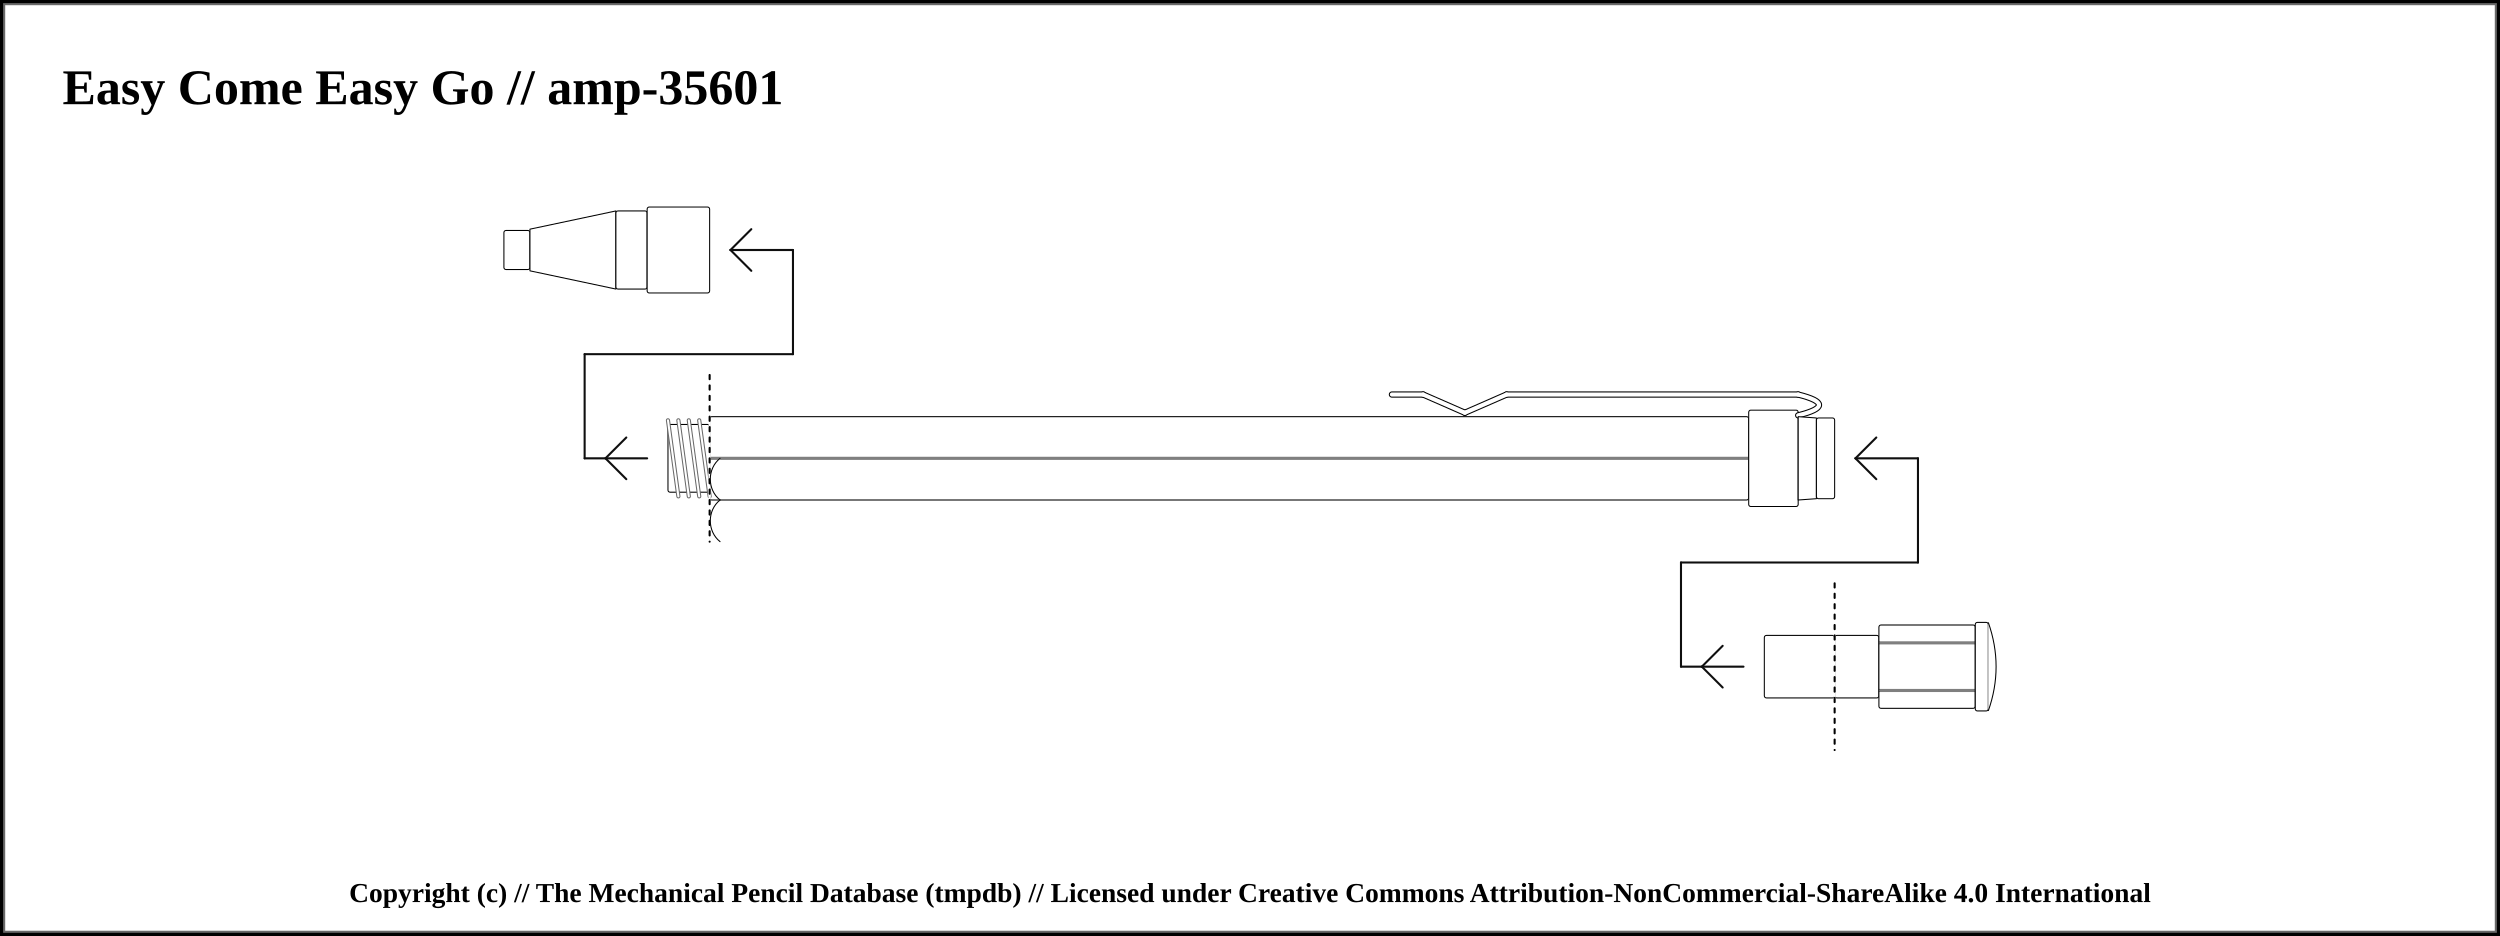
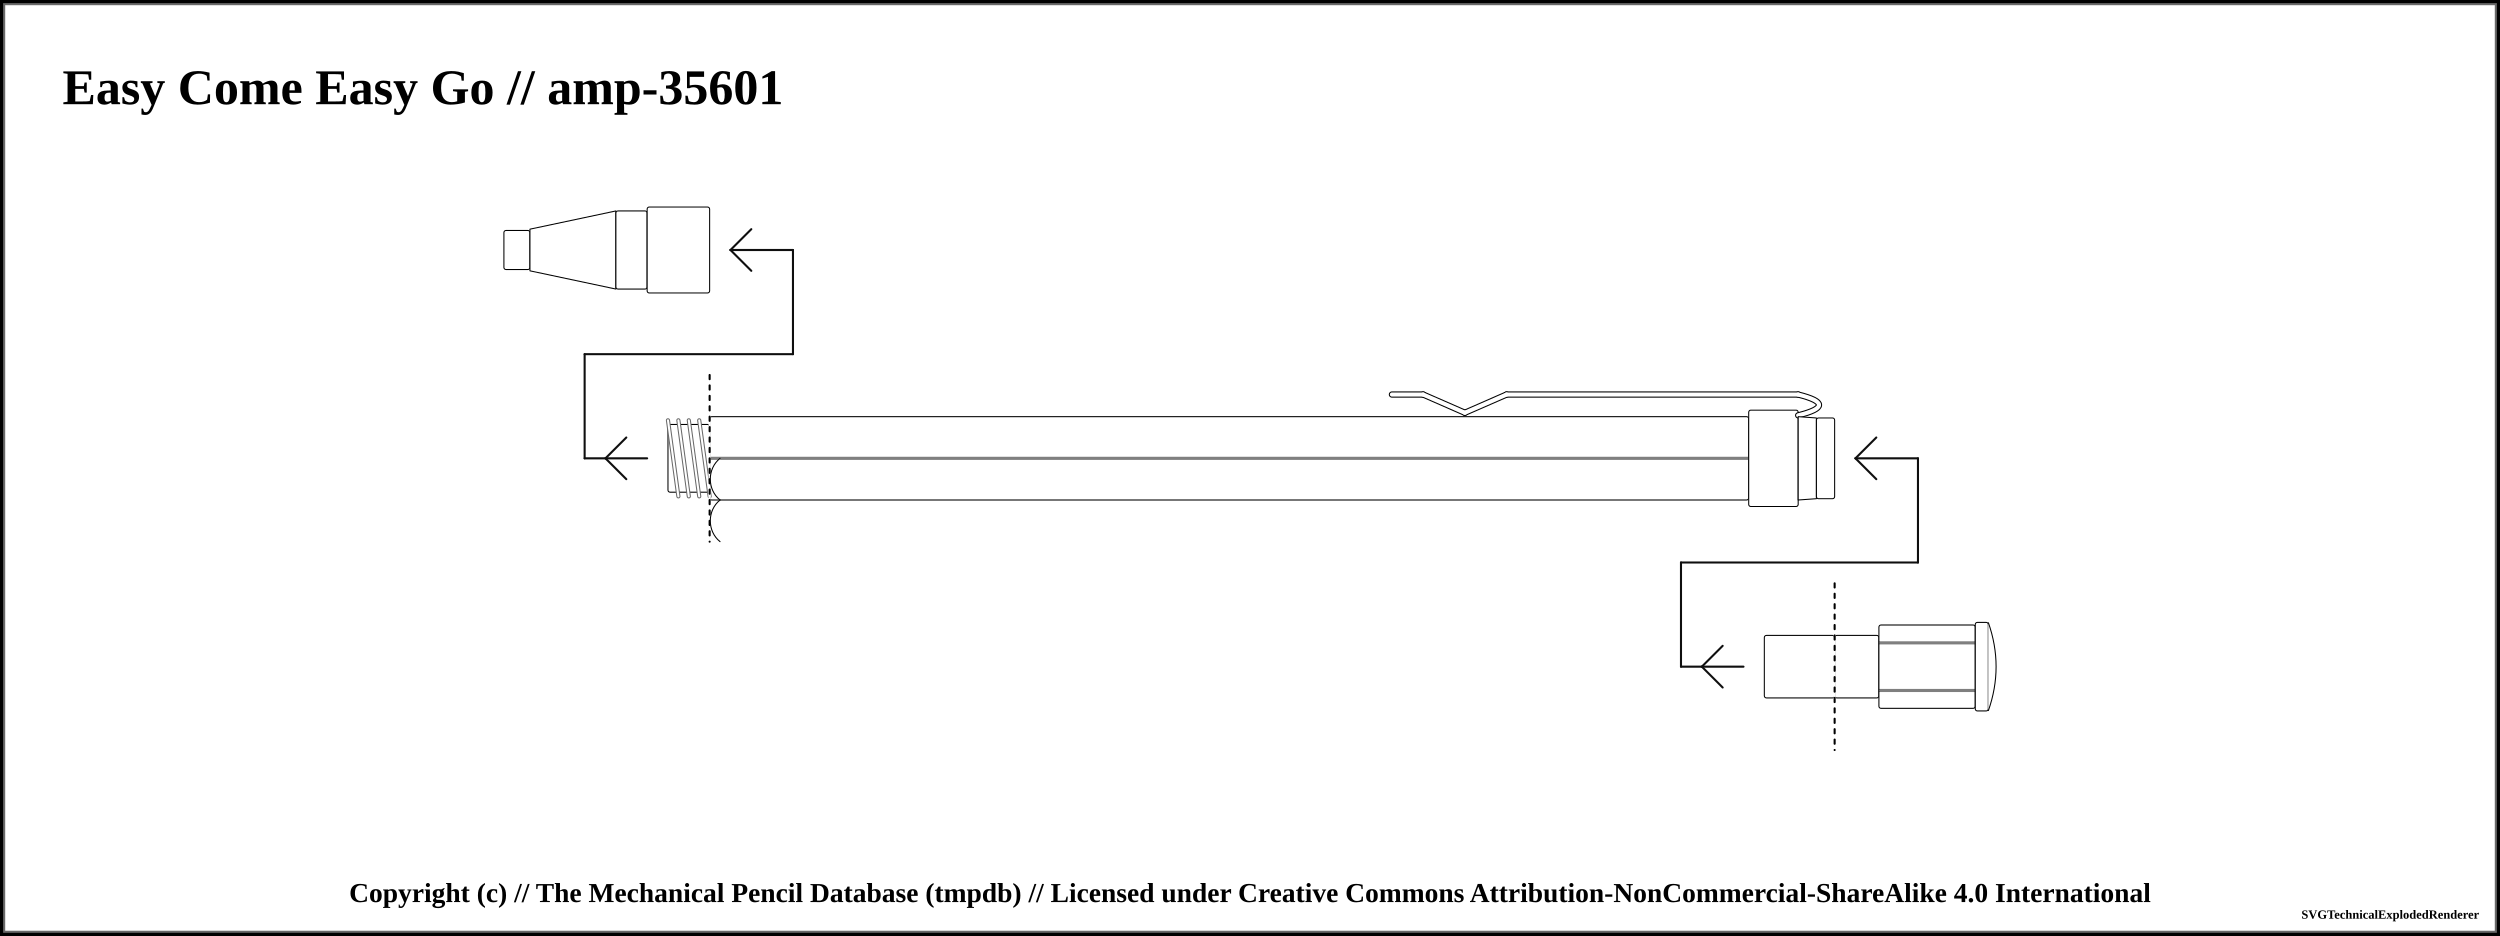
<svg xmlns="http://www.w3.org/2000/svg" width="1200" height="449.25">
  <pattern id="diagonalHatch" patternUnits="userSpaceOnUse" width="8" height="8">
    <path stroke="dimgray" stroke-linecap="round" stroke-width="1" d="M 4,4 L 8,8" />
    <path stroke="dimgray" stroke-linecap="round" stroke-width="1" d="M 4,4 L 0,8" />
    <path stroke="gray" stroke-linecap="round" stroke-width="1" d="M 4,4 L 8,0" />
    <path stroke="gray" stroke-linecap="round" stroke-width="1" d="M 4,4 L 0,0" />
  </pattern>
  <pattern id="spring" patternUnits="userSpaceOnUse" width="8" height="100">
    <path stroke="dimgray" stroke-linecap="round" stroke-width="2" d="M 0,0 L 8,100" />
    <path stroke="white" stroke-linecap="round" stroke-width="1" d="M 0,0 L 8,100" />
  </pattern>
  <rect x="0" y="0" width="1200" height="449.25" fill="white" stroke="black" stroke-width="4" />
  <rect x="2" y="2" width="1196" height="445.25" fill="white" stroke="dimgray" stroke-width="1" />
  <g transform="rotate(0 0 0)">
    <text x="30" y="50" font-size="2.0em" font-weight="bold"> Easy Come Easy Go // amp-35601 </text>
    <rect x="241.875" y="110.625" width="12.5" height="18.75" rx="1" ry="1" stroke-width="0.5" stroke="black" fill="white" />
    <path d="M254.375 110 L295.625 101.25 L295.625 138.75 L254.375 130 Z" stroke-width="0.5" stroke="black" stroke-linejoin="round" fill="white" />
    <rect x="295.625" y="101.25" width="15" height="37.5" rx="1" ry="1" stroke-width="0.5" stroke="black" fill="white" />
    <rect x="310.625" y="99.375" width="30" height="41.25" rx="1" ry="1" stroke-width="0.5" stroke="black" fill="white" />
    <rect x="340.625" y="200" width="498.75" height="40" rx="1" ry="1" stroke-width="0.5" stroke="black" fill="white" />
    <line x1="340.625" y1="220" x2="839.375" y2="220" stroke-width="1.5" stroke="black" fill="none" stroke-opacity="0.5" />
    <line x1="340.625" y1="220" x2="839.375" y2="220" stroke-width="0.5" stroke="gray" fill="none" stroke-opacity="0.5" />
    <line x1="280.625" y1="220" x2="310.625" y2="220" stroke-linecap="round" stroke="#0f0f0f" stroke-width="1.0" />
    <line x1="290.625" y1="220" x2="300.625" y2="210" stroke-linecap="round" stroke="#0f0f0f" stroke-width="1.0" />
    <line x1="290.625" y1="220" x2="300.625" y2="230" stroke-linecap="round" stroke="#0f0f0f" stroke-width="1.0" />
    <line x1="280.625" y1="170" x2="280.625" y2="220" stroke="#0f0f0f" stroke-linecap="round" stroke-width="1.0" />
    <rect x="320.625" y="203.75" width="20" height="32.5" rx="1" ry="1" stroke-width="0.5" stroke="black" fill="white" />
    <line x1="320.625" y1="201.75" x2="325.625" y2="238.25" stroke="dimgray" stroke-linecap="round" stroke-width="2" />
    <line x1="320.625" y1="201.75" x2="325.625" y2="238.25" stroke="white" stroke-linecap="round" stroke-width="1" />
    <line x1="325.625" y1="201.75" x2="330.625" y2="238.25" stroke="dimgray" stroke-linecap="round" stroke-width="2" />
    <line x1="325.625" y1="201.75" x2="330.625" y2="238.25" stroke="white" stroke-linecap="round" stroke-width="1" />
    <line x1="330.625" y1="201.75" x2="335.625" y2="238.25" stroke="dimgray" stroke-linecap="round" stroke-width="2" />
    <line x1="330.625" y1="201.75" x2="335.625" y2="238.25" stroke="white" stroke-linecap="round" stroke-width="1" />
    <line x1="335.625" y1="201.75" x2="340.625" y2="238.25" stroke="dimgray" stroke-linecap="round" stroke-width="2" />
    <line x1="335.625" y1="201.75" x2="340.625" y2="238.25" stroke="white" stroke-linecap="round" stroke-width="1" />
    <line x1="280.625" y1="170" x2="380.625" y2="170" stroke-linecap="round" stroke="#0f0f0f" stroke-width="1.0" />
    <line x1="340.625" y1="180" x2="340.625" y2="260" stroke="white" stroke-linecap="round" stroke-width="1.0" />
    <line x1="340.625" y1="180" x2="340.625" y2="260" stroke="black" stroke-linecap="round" stroke-dasharray="2,3" stroke-width="1.0" />
    <line x1="380.625" y1="120" x2="380.625" y2="170" stroke="#0f0f0f" stroke-linecap="round" stroke-width="1.0" />
    <line x1="350.625" y1="120" x2="380.625" y2="120" stroke-linecap="round" stroke="#0f0f0f" stroke-width="1.0" />
    <line x1="350.625" y1="120" x2="360.625" y2="110" stroke-linecap="round" stroke="#0f0f0f" stroke-width="1.0" />
    <line x1="350.625" y1="120" x2="360.625" y2="130" stroke-linecap="round" stroke="#0f0f0f" stroke-width="1.0" />
    <rect x="839.375" y="196.875" width="23.75" height="46.25" rx="1" ry="1" stroke-width="0.5" stroke="black" fill="white" />
    <line x1="668.125" y1="189.375" x2="683.125" y2="189.375" stroke-width="3" stroke="black" fill="dimgray" stroke-linecap="round" />
/&gt;<line x1="683.125" y1="189.375" x2="703.125" y2="198.125" stroke-width="3" stroke="black" fill="dimgray" stroke-linecap="round" />
/&gt;<line x1="703.125" y1="198.125" x2="723.125" y2="189.375" stroke-width="3" stroke="black" fill="dimgray" stroke-linecap="round" />
/&gt;<line x1="723.125" y1="189.375" x2="863.125" y2="189.375" stroke-width="3" stroke="black" fill="dimgray" stroke-linecap="round" />
/&gt;<path d="M863.125 189.375 Q883.125 194.375 863.125 199.375" stroke-width="3" stroke="black" fill="none" stroke-linecap="round" />
    <line x1="668.125" y1="189.375" x2="683.125" y2="189.375" stroke-width="2" stroke="white" fill="white" stroke-linecap="round" />
/&gt;<line x1="683.125" y1="189.375" x2="703.125" y2="198.125" stroke-width="2" stroke="white" fill="white" stroke-linecap="round" />
/&gt;<line x1="703.125" y1="198.125" x2="723.125" y2="189.375" stroke-width="2" stroke="white" fill="white" stroke-linecap="round" />
/&gt;<line x1="723.125" y1="189.375" x2="863.125" y2="189.375" stroke-width="2" stroke="white" fill="white" stroke-linecap="round" />
/&gt;<path d="M863.125 189.375 Q883.125 194.375 863.125 199.375" stroke-width="2" stroke="white" fill="none" stroke-linecap="round" />
    <path d="M863.125 200 L871.875 200.625 L871.875 239.375 L863.125 240 Z" stroke-width="0.5" stroke="black" stroke-linejoin="round" fill="white" />
    <rect x="871.875" y="200.625" width="8.75" height="38.75" rx="1" ry="1" stroke-width="0.5" stroke="black" fill="white" />
    <rect x="880.625" y="305" width="21.25" height="30" rx="1" ry="1" stroke-width="0.5" stroke="black" fill="white" />
    <rect x="901.875" y="300" width="46.25" height="40" rx="1" ry="1" stroke-width="0.5" stroke="black" fill="white" />
    <line x1="901.875" y1="308.571" x2="948.125" y2="308.571" stroke-width="1.5" stroke="black" fill="none" stroke-opacity="0.5" />
    <line x1="901.875" y1="308.571" x2="948.125" y2="308.571" stroke-width="0.5" stroke="gray" fill="none" stroke-opacity="0.5" />
    <line x1="901.875" y1="331.429" x2="948.125" y2="331.429" stroke-width="1.5" stroke="black" fill="none" stroke-opacity="0.5" />
    <line x1="901.875" y1="331.429" x2="948.125" y2="331.429" stroke-width="0.5" stroke="gray" fill="none" stroke-opacity="0.5" />
    <rect x="948.125" y="298.75" width="6.25" height="42.5" rx="1" ry="1" stroke-width="0.5" stroke="black" fill="white" />
    <path d="M954.375 298.75 Q961.875 320 954.375 341.25" stroke-width="0.5" stroke="black" stroke-linejoin="round" fill="white" />
    <line x1="806.875" y1="320" x2="836.875" y2="320" stroke-linecap="round" stroke="#0f0f0f" stroke-width="1.0" />
    <line x1="816.875" y1="320" x2="826.875" y2="310" stroke-linecap="round" stroke="#0f0f0f" stroke-width="1.0" />
    <line x1="816.875" y1="320" x2="826.875" y2="330" stroke-linecap="round" stroke="#0f0f0f" stroke-width="1.0" />
    <line x1="806.875" y1="270" x2="806.875" y2="320" stroke="#0f0f0f" stroke-linecap="round" stroke-width="1.0" />
    <rect x="846.875" y="305" width="33.75" height="30" rx="1" ry="1" stroke-width="0.5" stroke="black" fill="white" />
    <line x1="806.875" y1="270" x2="920.625" y2="270" stroke-linecap="round" stroke="#0f0f0f" stroke-width="1.0" />
    <line x1="880.625" y1="280" x2="880.625" y2="360" stroke="white" stroke-linecap="round" stroke-width="1.0" />
    <line x1="880.625" y1="280" x2="880.625" y2="360" stroke="black" stroke-linecap="round" stroke-dasharray="2,3" stroke-width="1.0" />
    <line x1="920.625" y1="220" x2="920.625" y2="270" stroke="#0f0f0f" stroke-linecap="round" stroke-width="1.0" />
    <line x1="890.625" y1="220" x2="920.625" y2="220" stroke-linecap="round" stroke="#0f0f0f" stroke-width="1.0" />
    <line x1="890.625" y1="220" x2="900.625" y2="210" stroke-linecap="round" stroke="#0f0f0f" stroke-width="1.0" />
    <line x1="890.625" y1="220" x2="900.625" y2="230" stroke-linecap="round" stroke="#0f0f0f" stroke-width="1.0" />
    <path d="M 345.625 220 C 339.375 225, 339.375 235, 345.625 240" stroke-width="0.5" stroke="black" stroke-linecap="round" fill="white" />
    <path d="M 345.625 260 C 339.375 255, 339.375 245, 345.625 240" stroke-width="0.5" stroke="black" stroke-linecap="round" fill="white" />
  </g>
  <text x="50%" y="429.25" font-size="1.1em" font-weight="bold" text-anchor="middle" dominant-baseline="middle">Copyright (c) // The Mechanical Pencil Database (tmpdb) // Licensed under Creative Commons Attribution-NonCommercial-ShareAlike 4.0 International</text>
-   <text x="1190" y="439.25" font-size="0.5em" font-weight="bold" text-anchor="end" dominant-baseline="middle" />
+   <text x="1190" y="439.25" font-size="0.5em" font-weight="bold" text-anchor="end" dominant-baseline="middle">SVGTechnicalExplodedRenderer</text>
</svg>
